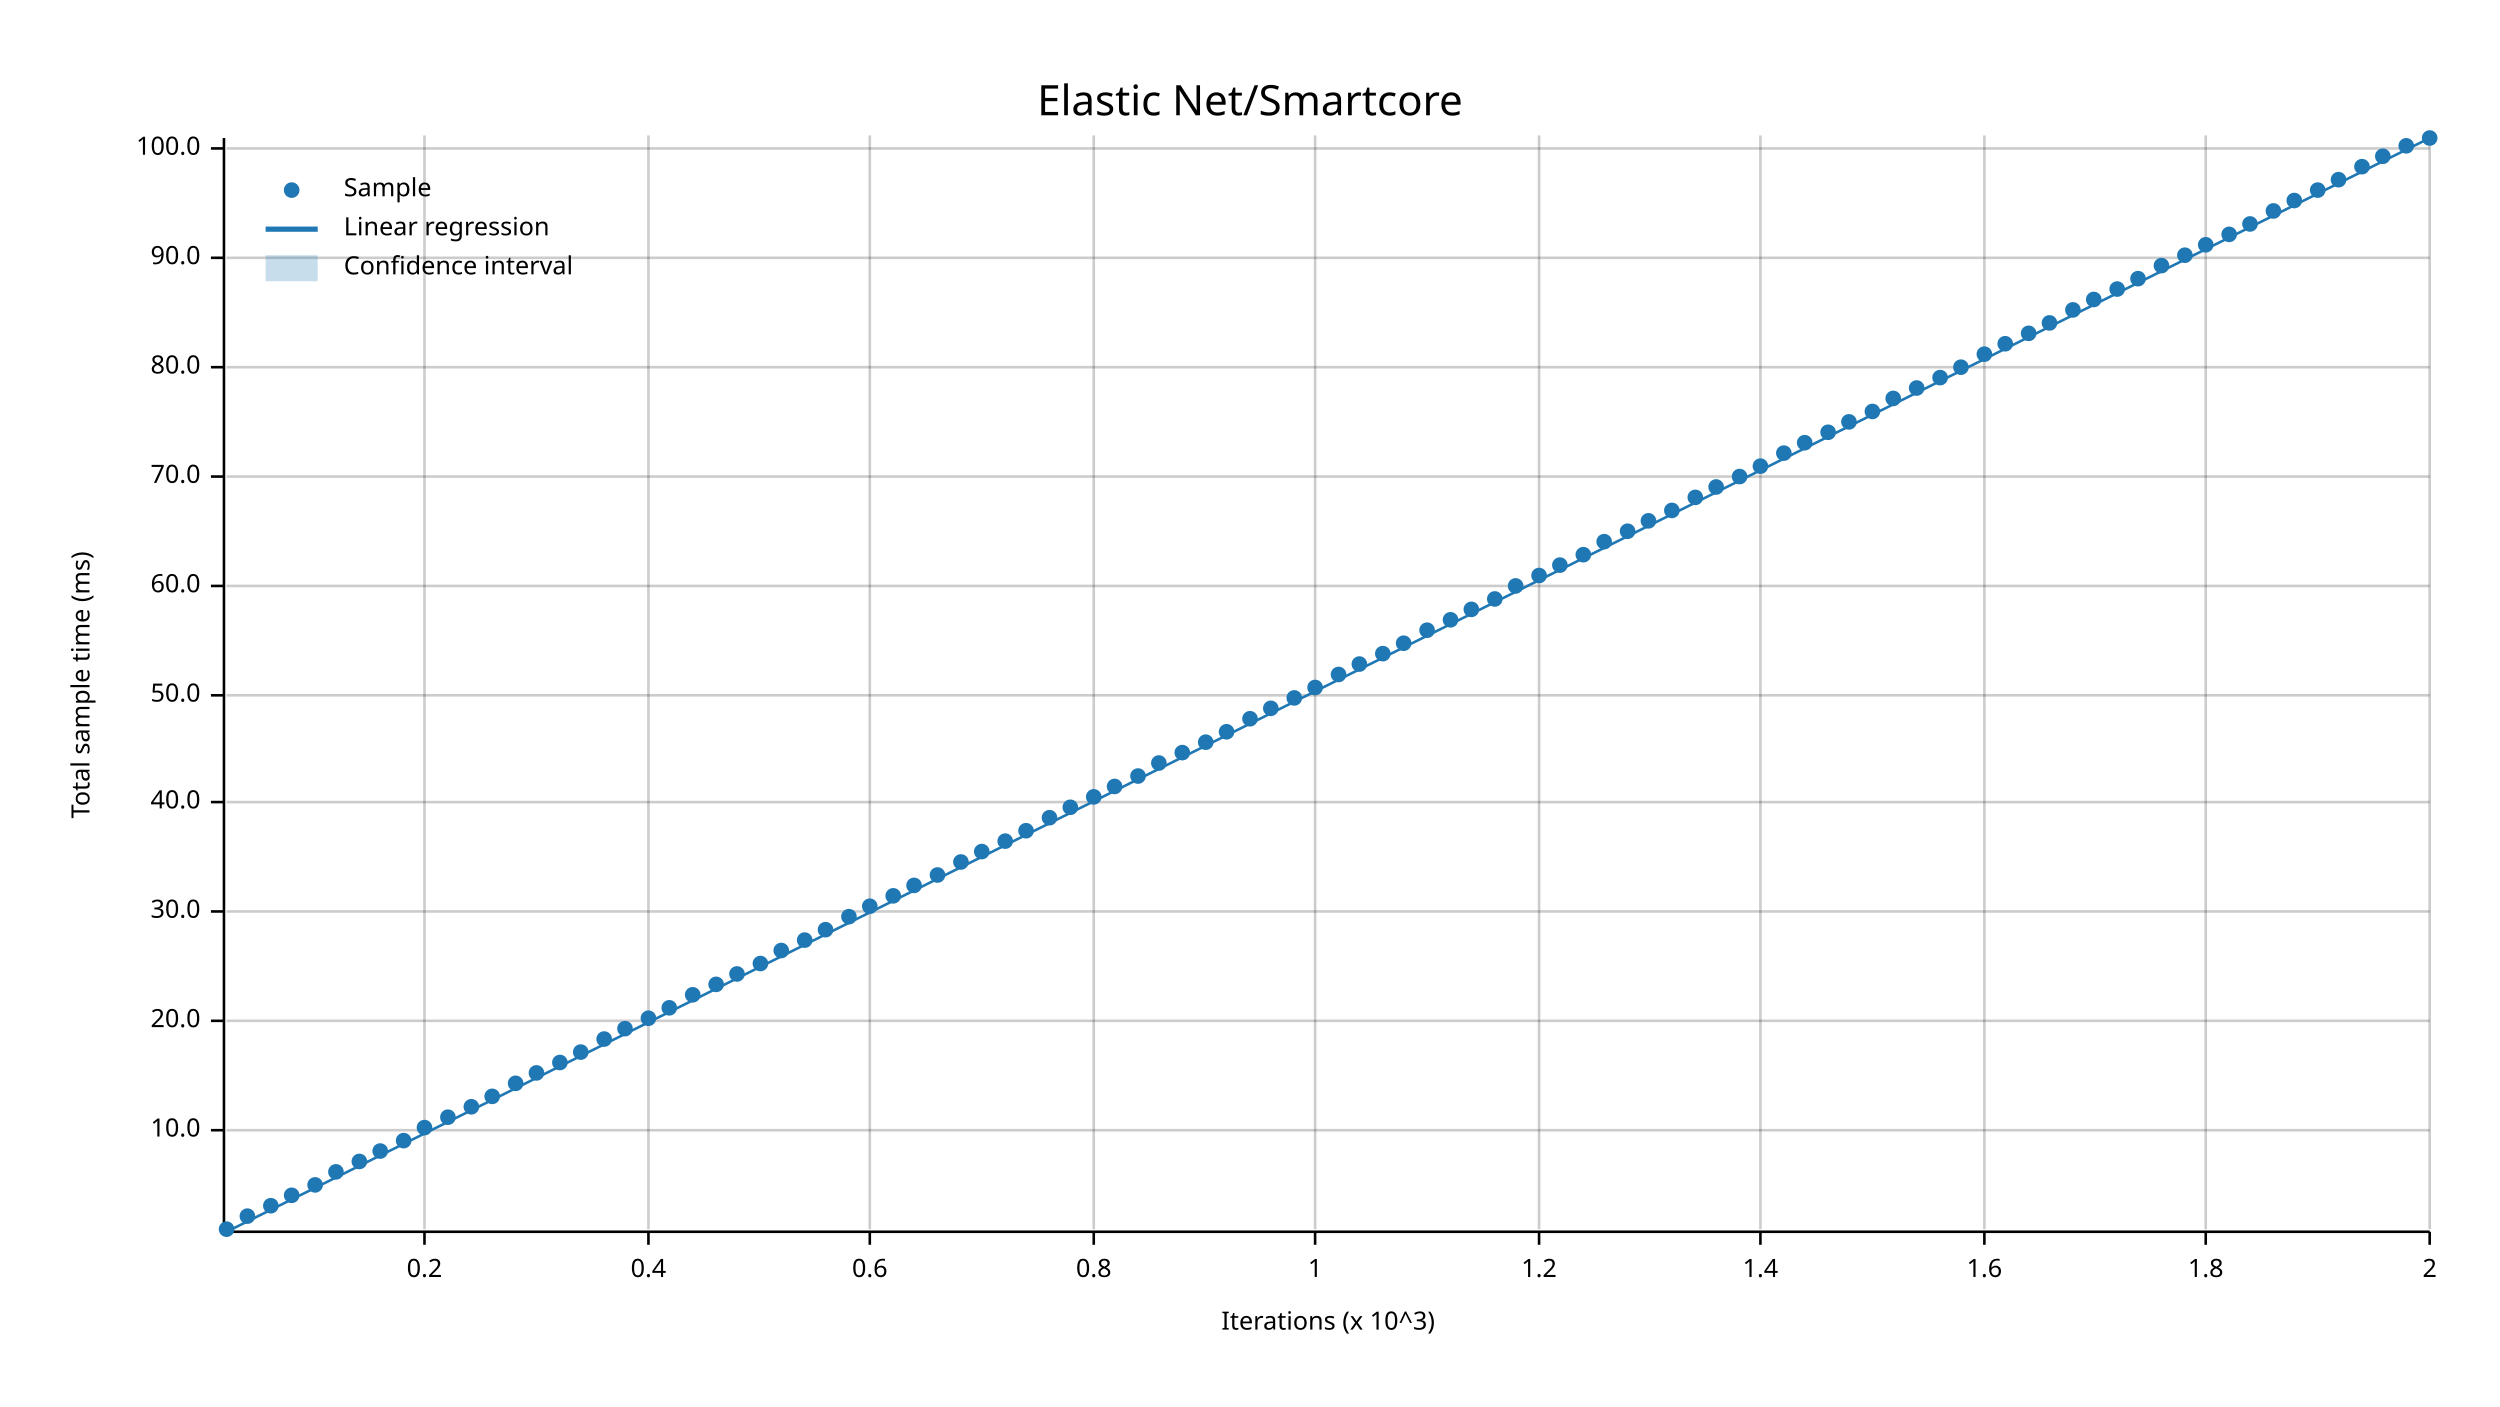
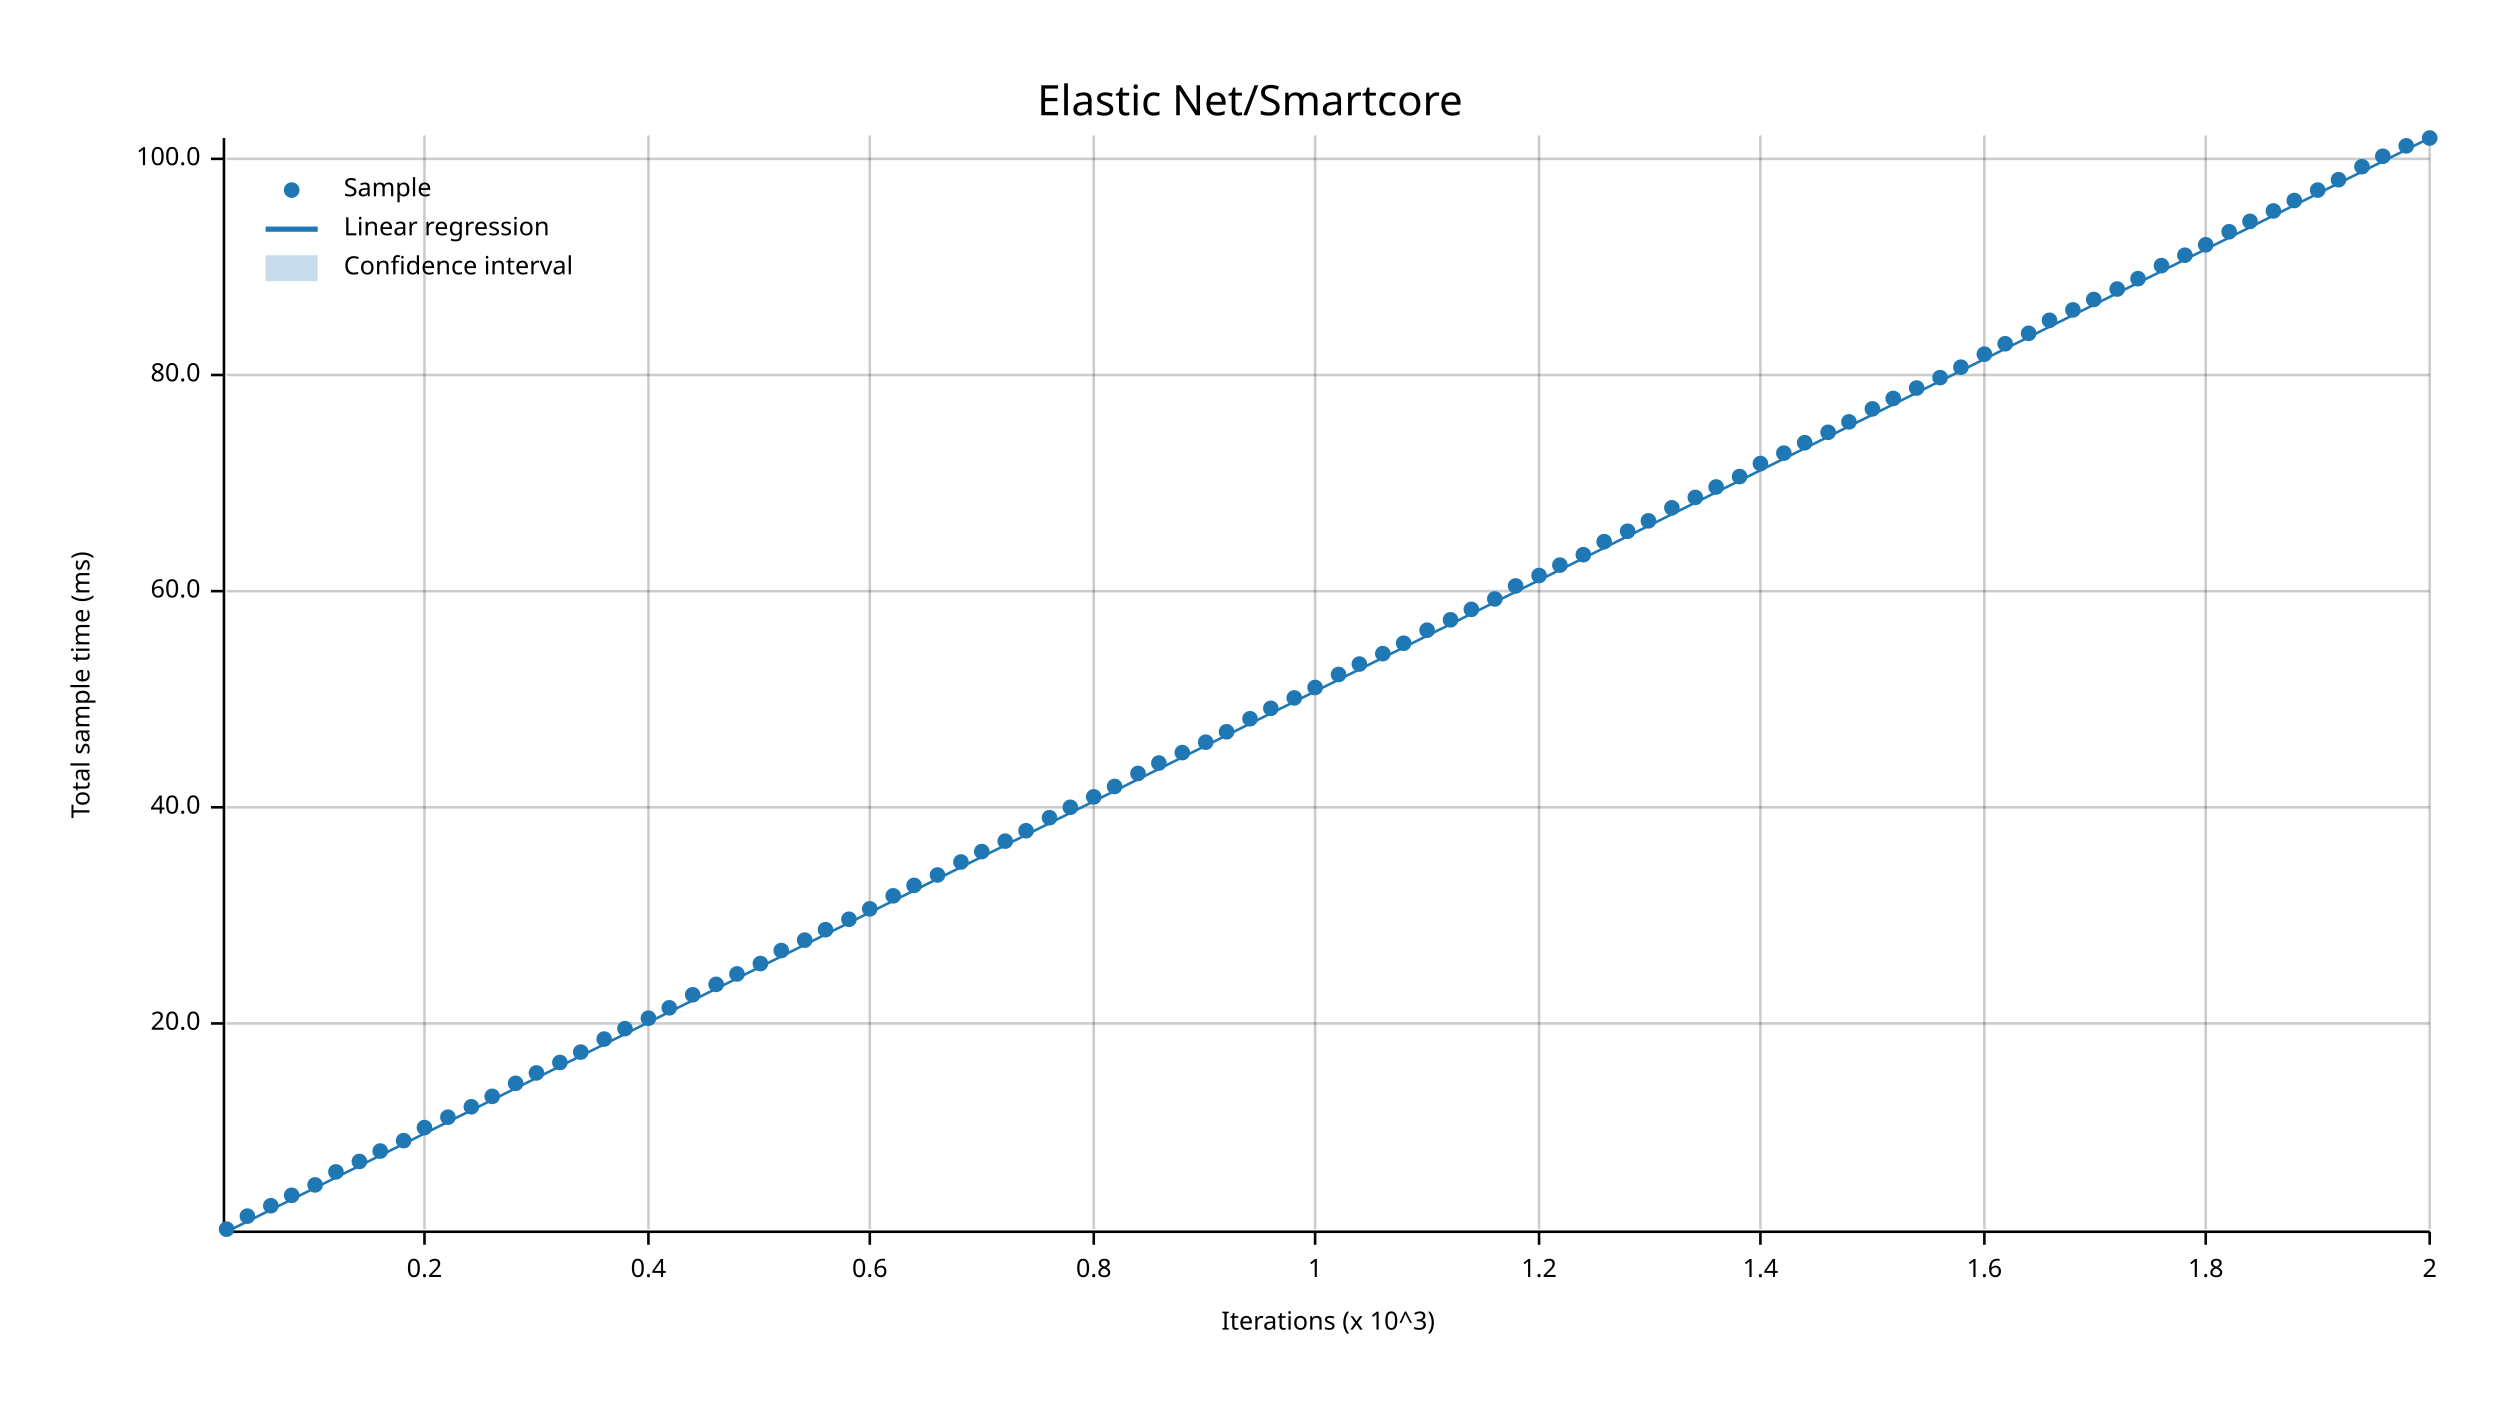
<svg xmlns="http://www.w3.org/2000/svg" width="960" height="540" viewBox="0 0 960 540">
  <text x="480" y="32" dy="0.76em" text-anchor="middle" font-family="sans-serif" font-size="16.129" opacity="1" fill="#000000">
Elastic Net/Smartcore
</text>
  <text x="27" y="263" dy="0.76em" text-anchor="middle" font-family="sans-serif" font-size="9.677" opacity="1" fill="#000000" transform="rotate(270, 27, 263)">
Total sample time (ms)
</text>
  <text x="510" y="513" dy="-0.5ex" text-anchor="middle" font-family="sans-serif" font-size="9.677" opacity="1" fill="#000000">
Iterations (x 10^3)
</text>
  <line opacity="0.2" stroke="#000000" stroke-width="1" x1="163" y1="472" x2="163" y2="52" />
  <line opacity="0.2" stroke="#000000" stroke-width="1" x1="249" y1="472" x2="249" y2="52" />
  <line opacity="0.2" stroke="#000000" stroke-width="1" x1="334" y1="472" x2="334" y2="52" />
  <line opacity="0.2" stroke="#000000" stroke-width="1" x1="420" y1="472" x2="420" y2="52" />
  <line opacity="0.2" stroke="#000000" stroke-width="1" x1="505" y1="472" x2="505" y2="52" />
  <line opacity="0.2" stroke="#000000" stroke-width="1" x1="591" y1="472" x2="591" y2="52" />
  <line opacity="0.2" stroke="#000000" stroke-width="1" x1="676" y1="472" x2="676" y2="52" />
  <line opacity="0.2" stroke="#000000" stroke-width="1" x1="762" y1="472" x2="762" y2="52" />
  <line opacity="0.2" stroke="#000000" stroke-width="1" x1="847" y1="472" x2="847" y2="52" />
  <line opacity="0.2" stroke="#000000" stroke-width="1" x1="933" y1="472" x2="933" y2="52" />
-   <line opacity="0.2" stroke="#000000" stroke-width="1" x1="87" y1="434" x2="933" y2="434" />
-   <line opacity="0.2" stroke="#000000" stroke-width="1" x1="87" y1="392" x2="933" y2="392" />
-   <line opacity="0.2" stroke="#000000" stroke-width="1" x1="87" y1="350" x2="933" y2="350" />
-   <line opacity="0.2" stroke="#000000" stroke-width="1" x1="87" y1="308" x2="933" y2="308" />
-   <line opacity="0.2" stroke="#000000" stroke-width="1" x1="87" y1="267" x2="933" y2="267" />
-   <line opacity="0.2" stroke="#000000" stroke-width="1" x1="87" y1="225" x2="933" y2="225" />
-   <line opacity="0.2" stroke="#000000" stroke-width="1" x1="87" y1="183" x2="933" y2="183" />
-   <line opacity="0.2" stroke="#000000" stroke-width="1" x1="87" y1="141" x2="933" y2="141" />
-   <line opacity="0.2" stroke="#000000" stroke-width="1" x1="87" y1="99" x2="933" y2="99" />
-   <line opacity="0.2" stroke="#000000" stroke-width="1" x1="87" y1="57" x2="933" y2="57" />
+   <line opacity="0.2" stroke="#000000" stroke-width="1" x1="87" y1="393" x2="933" y2="393" />
+   <line opacity="0.2" stroke="#000000" stroke-width="1" x1="87" y1="310" x2="933" y2="310" />
+   <line opacity="0.2" stroke="#000000" stroke-width="1" x1="87" y1="227" x2="933" y2="227" />
+   <line opacity="0.2" stroke="#000000" stroke-width="1" x1="87" y1="144" x2="933" y2="144" />
+   <line opacity="0.2" stroke="#000000" stroke-width="1" x1="87" y1="61" x2="933" y2="61" />
  <polyline fill="none" opacity="1" stroke="#000000" stroke-width="1" points="86,53 86,473 " />
-   <text x="77" y="434" dy="0.5ex" text-anchor="end" font-family="sans-serif" font-size="9.677" opacity="1" fill="#000000">
- 10.0
- </text>
-   <polyline fill="none" opacity="1" stroke="#000000" stroke-width="1" points="81,434 86,434 " />
-   <text x="77" y="392" dy="0.5ex" text-anchor="end" font-family="sans-serif" font-size="9.677" opacity="1" fill="#000000">
+   <text x="77" y="393" dy="0.5ex" text-anchor="end" font-family="sans-serif" font-size="9.677" opacity="1" fill="#000000">
20.0
</text>
-   <polyline fill="none" opacity="1" stroke="#000000" stroke-width="1" points="81,392 86,392 " />
-   <text x="77" y="350" dy="0.5ex" text-anchor="end" font-family="sans-serif" font-size="9.677" opacity="1" fill="#000000">
- 30.0
- </text>
-   <polyline fill="none" opacity="1" stroke="#000000" stroke-width="1" points="81,350 86,350 " />
-   <text x="77" y="308" dy="0.5ex" text-anchor="end" font-family="sans-serif" font-size="9.677" opacity="1" fill="#000000">
+   <polyline fill="none" opacity="1" stroke="#000000" stroke-width="1" points="81,393 86,393 " />
+   <text x="77" y="310" dy="0.5ex" text-anchor="end" font-family="sans-serif" font-size="9.677" opacity="1" fill="#000000">
40.0
</text>
-   <polyline fill="none" opacity="1" stroke="#000000" stroke-width="1" points="81,308 86,308 " />
-   <text x="77" y="267" dy="0.5ex" text-anchor="end" font-family="sans-serif" font-size="9.677" opacity="1" fill="#000000">
- 50.0
- </text>
-   <polyline fill="none" opacity="1" stroke="#000000" stroke-width="1" points="81,267 86,267 " />
-   <text x="77" y="225" dy="0.5ex" text-anchor="end" font-family="sans-serif" font-size="9.677" opacity="1" fill="#000000">
+   <polyline fill="none" opacity="1" stroke="#000000" stroke-width="1" points="81,310 86,310 " />
+   <text x="77" y="227" dy="0.5ex" text-anchor="end" font-family="sans-serif" font-size="9.677" opacity="1" fill="#000000">
60.0
</text>
-   <polyline fill="none" opacity="1" stroke="#000000" stroke-width="1" points="81,225 86,225 " />
-   <text x="77" y="183" dy="0.5ex" text-anchor="end" font-family="sans-serif" font-size="9.677" opacity="1" fill="#000000">
- 70.0
- </text>
-   <polyline fill="none" opacity="1" stroke="#000000" stroke-width="1" points="81,183 86,183 " />
-   <text x="77" y="141" dy="0.5ex" text-anchor="end" font-family="sans-serif" font-size="9.677" opacity="1" fill="#000000">
+   <polyline fill="none" opacity="1" stroke="#000000" stroke-width="1" points="81,227 86,227 " />
+   <text x="77" y="144" dy="0.5ex" text-anchor="end" font-family="sans-serif" font-size="9.677" opacity="1" fill="#000000">
80.0
</text>
-   <polyline fill="none" opacity="1" stroke="#000000" stroke-width="1" points="81,141 86,141 " />
-   <text x="77" y="99" dy="0.5ex" text-anchor="end" font-family="sans-serif" font-size="9.677" opacity="1" fill="#000000">
- 90.0
- </text>
-   <polyline fill="none" opacity="1" stroke="#000000" stroke-width="1" points="81,99 86,99 " />
-   <text x="77" y="57" dy="0.5ex" text-anchor="end" font-family="sans-serif" font-size="9.677" opacity="1" fill="#000000">
+   <polyline fill="none" opacity="1" stroke="#000000" stroke-width="1" points="81,144 86,144 " />
+   <text x="77" y="61" dy="0.5ex" text-anchor="end" font-family="sans-serif" font-size="9.677" opacity="1" fill="#000000">
100.0
</text>
-   <polyline fill="none" opacity="1" stroke="#000000" stroke-width="1" points="81,57 86,57 " />
+   <polyline fill="none" opacity="1" stroke="#000000" stroke-width="1" points="81,61 86,61 " />
  <polyline fill="none" opacity="1" stroke="#000000" stroke-width="1" points="87,473 933,473 " />
  <text x="163" y="483" dy="0.76em" text-anchor="middle" font-family="sans-serif" font-size="9.677" opacity="1" fill="#000000">
0.2
</text>
  <polyline fill="none" opacity="1" stroke="#000000" stroke-width="1" points="163,473 163,478 " />
  <text x="249" y="483" dy="0.76em" text-anchor="middle" font-family="sans-serif" font-size="9.677" opacity="1" fill="#000000">
0.4
</text>
  <polyline fill="none" opacity="1" stroke="#000000" stroke-width="1" points="249,473 249,478 " />
  <text x="334" y="483" dy="0.76em" text-anchor="middle" font-family="sans-serif" font-size="9.677" opacity="1" fill="#000000">
0.6
</text>
  <polyline fill="none" opacity="1" stroke="#000000" stroke-width="1" points="334,473 334,478 " />
  <text x="420" y="483" dy="0.76em" text-anchor="middle" font-family="sans-serif" font-size="9.677" opacity="1" fill="#000000">
0.8
</text>
  <polyline fill="none" opacity="1" stroke="#000000" stroke-width="1" points="420,473 420,478 " />
  <text x="505" y="483" dy="0.76em" text-anchor="middle" font-family="sans-serif" font-size="9.677" opacity="1" fill="#000000">
1
</text>
  <polyline fill="none" opacity="1" stroke="#000000" stroke-width="1" points="505,473 505,478 " />
  <text x="591" y="483" dy="0.76em" text-anchor="middle" font-family="sans-serif" font-size="9.677" opacity="1" fill="#000000">
1.2
</text>
  <polyline fill="none" opacity="1" stroke="#000000" stroke-width="1" points="591,473 591,478 " />
  <text x="676" y="483" dy="0.76em" text-anchor="middle" font-family="sans-serif" font-size="9.677" opacity="1" fill="#000000">
1.4
</text>
  <polyline fill="none" opacity="1" stroke="#000000" stroke-width="1" points="676,473 676,478 " />
  <text x="762" y="483" dy="0.76em" text-anchor="middle" font-family="sans-serif" font-size="9.677" opacity="1" fill="#000000">
1.6
</text>
  <polyline fill="none" opacity="1" stroke="#000000" stroke-width="1" points="762,473 762,478 " />
  <text x="847" y="483" dy="0.76em" text-anchor="middle" font-family="sans-serif" font-size="9.677" opacity="1" fill="#000000">
1.8
</text>
  <polyline fill="none" opacity="1" stroke="#000000" stroke-width="1" points="847,473 847,478 " />
  <text x="933" y="483" dy="0.76em" text-anchor="middle" font-family="sans-serif" font-size="9.677" opacity="1" fill="#000000">
2
</text>
  <polyline fill="none" opacity="1" stroke="#000000" stroke-width="1" points="933,473 933,478 " />
  <circle cx="87" cy="472" r="3" opacity="1" fill="#1F78B4" stroke="none" stroke-width="1" />
  <circle cx="95" cy="467" r="3" opacity="1" fill="#1F78B4" stroke="none" stroke-width="1" />
  <circle cx="104" cy="463" r="3" opacity="1" fill="#1F78B4" stroke="none" stroke-width="1" />
  <circle cx="112" cy="459" r="3" opacity="1" fill="#1F78B4" stroke="none" stroke-width="1" />
  <circle cx="121" cy="455" r="3" opacity="1" fill="#1F78B4" stroke="none" stroke-width="1" />
  <circle cx="129" cy="450" r="3" opacity="1" fill="#1F78B4" stroke="none" stroke-width="1" />
  <circle cx="138" cy="446" r="3" opacity="1" fill="#1F78B4" stroke="none" stroke-width="1" />
  <circle cx="146" cy="442" r="3" opacity="1" fill="#1F78B4" stroke="none" stroke-width="1" />
  <circle cx="155" cy="438" r="3" opacity="1" fill="#1F78B4" stroke="none" stroke-width="1" />
  <circle cx="163" cy="433" r="3" opacity="1" fill="#1F78B4" stroke="none" stroke-width="1" />
  <circle cx="172" cy="429" r="3" opacity="1" fill="#1F78B4" stroke="none" stroke-width="1" />
  <circle cx="181" cy="425" r="3" opacity="1" fill="#1F78B4" stroke="none" stroke-width="1" />
  <circle cx="189" cy="421" r="3" opacity="1" fill="#1F78B4" stroke="none" stroke-width="1" />
  <circle cx="198" cy="416" r="3" opacity="1" fill="#1F78B4" stroke="none" stroke-width="1" />
  <circle cx="206" cy="412" r="3" opacity="1" fill="#1F78B4" stroke="none" stroke-width="1" />
  <circle cx="215" cy="408" r="3" opacity="1" fill="#1F78B4" stroke="none" stroke-width="1" />
  <circle cx="223" cy="404" r="3" opacity="1" fill="#1F78B4" stroke="none" stroke-width="1" />
  <circle cx="232" cy="399" r="3" opacity="1" fill="#1F78B4" stroke="none" stroke-width="1" />
  <circle cx="240" cy="395" r="3" opacity="1" fill="#1F78B4" stroke="none" stroke-width="1" />
  <circle cx="249" cy="391" r="3" opacity="1" fill="#1F78B4" stroke="none" stroke-width="1" />
  <circle cx="257" cy="387" r="3" opacity="1" fill="#1F78B4" stroke="none" stroke-width="1" />
  <circle cx="266" cy="382" r="3" opacity="1" fill="#1F78B4" stroke="none" stroke-width="1" />
  <circle cx="275" cy="378" r="3" opacity="1" fill="#1F78B4" stroke="none" stroke-width="1" />
  <circle cx="283" cy="374" r="3" opacity="1" fill="#1F78B4" stroke="none" stroke-width="1" />
  <circle cx="292" cy="370" r="3" opacity="1" fill="#1F78B4" stroke="none" stroke-width="1" />
  <circle cx="300" cy="365" r="3" opacity="1" fill="#1F78B4" stroke="none" stroke-width="1" />
  <circle cx="309" cy="361" r="3" opacity="1" fill="#1F78B4" stroke="none" stroke-width="1" />
  <circle cx="317" cy="357" r="3" opacity="1" fill="#1F78B4" stroke="none" stroke-width="1" />
-   <circle cx="326" cy="352" r="3" opacity="1" fill="#1F78B4" stroke="none" stroke-width="1" />
-   <circle cx="334" cy="348" r="3" opacity="1" fill="#1F78B4" stroke="none" stroke-width="1" />
+   <circle cx="326" cy="353" r="3" opacity="1" fill="#1F78B4" stroke="none" stroke-width="1" />
+   <circle cx="334" cy="349" r="3" opacity="1" fill="#1F78B4" stroke="none" stroke-width="1" />
  <circle cx="343" cy="344" r="3" opacity="1" fill="#1F78B4" stroke="none" stroke-width="1" />
  <circle cx="351" cy="340" r="3" opacity="1" fill="#1F78B4" stroke="none" stroke-width="1" />
  <circle cx="360" cy="336" r="3" opacity="1" fill="#1F78B4" stroke="none" stroke-width="1" />
  <circle cx="369" cy="331" r="3" opacity="1" fill="#1F78B4" stroke="none" stroke-width="1" />
  <circle cx="377" cy="327" r="3" opacity="1" fill="#1F78B4" stroke="none" stroke-width="1" />
  <circle cx="386" cy="323" r="3" opacity="1" fill="#1F78B4" stroke="none" stroke-width="1" />
  <circle cx="394" cy="319" r="3" opacity="1" fill="#1F78B4" stroke="none" stroke-width="1" />
  <circle cx="403" cy="314" r="3" opacity="1" fill="#1F78B4" stroke="none" stroke-width="1" />
  <circle cx="411" cy="310" r="3" opacity="1" fill="#1F78B4" stroke="none" stroke-width="1" />
  <circle cx="420" cy="306" r="3" opacity="1" fill="#1F78B4" stroke="none" stroke-width="1" />
  <circle cx="428" cy="302" r="3" opacity="1" fill="#1F78B4" stroke="none" stroke-width="1" />
-   <circle cx="437" cy="298" r="3" opacity="1" fill="#1F78B4" stroke="none" stroke-width="1" />
+   <circle cx="437" cy="297" r="3" opacity="1" fill="#1F78B4" stroke="none" stroke-width="1" />
  <circle cx="445" cy="293" r="3" opacity="1" fill="#1F78B4" stroke="none" stroke-width="1" />
  <circle cx="454" cy="289" r="3" opacity="1" fill="#1F78B4" stroke="none" stroke-width="1" />
  <circle cx="463" cy="285" r="3" opacity="1" fill="#1F78B4" stroke="none" stroke-width="1" />
  <circle cx="471" cy="281" r="3" opacity="1" fill="#1F78B4" stroke="none" stroke-width="1" />
  <circle cx="480" cy="276" r="3" opacity="1" fill="#1F78B4" stroke="none" stroke-width="1" />
  <circle cx="488" cy="272" r="3" opacity="1" fill="#1F78B4" stroke="none" stroke-width="1" />
  <circle cx="497" cy="268" r="3" opacity="1" fill="#1F78B4" stroke="none" stroke-width="1" />
  <circle cx="505" cy="264" r="3" opacity="1" fill="#1F78B4" stroke="none" stroke-width="1" />
  <circle cx="514" cy="259" r="3" opacity="1" fill="#1F78B4" stroke="none" stroke-width="1" />
  <circle cx="522" cy="255" r="3" opacity="1" fill="#1F78B4" stroke="none" stroke-width="1" />
  <circle cx="531" cy="251" r="3" opacity="1" fill="#1F78B4" stroke="none" stroke-width="1" />
  <circle cx="539" cy="247" r="3" opacity="1" fill="#1F78B4" stroke="none" stroke-width="1" />
  <circle cx="548" cy="242" r="3" opacity="1" fill="#1F78B4" stroke="none" stroke-width="1" />
  <circle cx="557" cy="238" r="3" opacity="1" fill="#1F78B4" stroke="none" stroke-width="1" />
  <circle cx="565" cy="234" r="3" opacity="1" fill="#1F78B4" stroke="none" stroke-width="1" />
  <circle cx="574" cy="230" r="3" opacity="1" fill="#1F78B4" stroke="none" stroke-width="1" />
  <circle cx="582" cy="225" r="3" opacity="1" fill="#1F78B4" stroke="none" stroke-width="1" />
  <circle cx="591" cy="221" r="3" opacity="1" fill="#1F78B4" stroke="none" stroke-width="1" />
  <circle cx="599" cy="217" r="3" opacity="1" fill="#1F78B4" stroke="none" stroke-width="1" />
  <circle cx="608" cy="213" r="3" opacity="1" fill="#1F78B4" stroke="none" stroke-width="1" />
  <circle cx="616" cy="208" r="3" opacity="1" fill="#1F78B4" stroke="none" stroke-width="1" />
  <circle cx="625" cy="204" r="3" opacity="1" fill="#1F78B4" stroke="none" stroke-width="1" />
  <circle cx="633" cy="200" r="3" opacity="1" fill="#1F78B4" stroke="none" stroke-width="1" />
-   <circle cx="642" cy="196" r="3" opacity="1" fill="#1F78B4" stroke="none" stroke-width="1" />
+   <circle cx="642" cy="195" r="3" opacity="1" fill="#1F78B4" stroke="none" stroke-width="1" />
  <circle cx="651" cy="191" r="3" opacity="1" fill="#1F78B4" stroke="none" stroke-width="1" />
  <circle cx="659" cy="187" r="3" opacity="1" fill="#1F78B4" stroke="none" stroke-width="1" />
  <circle cx="668" cy="183" r="3" opacity="1" fill="#1F78B4" stroke="none" stroke-width="1" />
-   <circle cx="676" cy="179" r="3" opacity="1" fill="#1F78B4" stroke="none" stroke-width="1" />
+   <circle cx="676" cy="178" r="3" opacity="1" fill="#1F78B4" stroke="none" stroke-width="1" />
  <circle cx="685" cy="174" r="3" opacity="1" fill="#1F78B4" stroke="none" stroke-width="1" />
  <circle cx="693" cy="170" r="3" opacity="1" fill="#1F78B4" stroke="none" stroke-width="1" />
  <circle cx="702" cy="166" r="3" opacity="1" fill="#1F78B4" stroke="none" stroke-width="1" />
  <circle cx="710" cy="162" r="3" opacity="1" fill="#1F78B4" stroke="none" stroke-width="1" />
-   <circle cx="719" cy="158" r="3" opacity="1" fill="#1F78B4" stroke="none" stroke-width="1" />
+   <circle cx="719" cy="157" r="3" opacity="1" fill="#1F78B4" stroke="none" stroke-width="1" />
  <circle cx="727" cy="153" r="3" opacity="1" fill="#1F78B4" stroke="none" stroke-width="1" />
  <circle cx="736" cy="149" r="3" opacity="1" fill="#1F78B4" stroke="none" stroke-width="1" />
  <circle cx="745" cy="145" r="3" opacity="1" fill="#1F78B4" stroke="none" stroke-width="1" />
  <circle cx="753" cy="141" r="3" opacity="1" fill="#1F78B4" stroke="none" stroke-width="1" />
  <circle cx="762" cy="136" r="3" opacity="1" fill="#1F78B4" stroke="none" stroke-width="1" />
  <circle cx="770" cy="132" r="3" opacity="1" fill="#1F78B4" stroke="none" stroke-width="1" />
  <circle cx="779" cy="128" r="3" opacity="1" fill="#1F78B4" stroke="none" stroke-width="1" />
-   <circle cx="787" cy="124" r="3" opacity="1" fill="#1F78B4" stroke="none" stroke-width="1" />
+   <circle cx="787" cy="123" r="3" opacity="1" fill="#1F78B4" stroke="none" stroke-width="1" />
  <circle cx="796" cy="119" r="3" opacity="1" fill="#1F78B4" stroke="none" stroke-width="1" />
  <circle cx="804" cy="115" r="3" opacity="1" fill="#1F78B4" stroke="none" stroke-width="1" />
  <circle cx="813" cy="111" r="3" opacity="1" fill="#1F78B4" stroke="none" stroke-width="1" />
  <circle cx="821" cy="107" r="3" opacity="1" fill="#1F78B4" stroke="none" stroke-width="1" />
  <circle cx="830" cy="102" r="3" opacity="1" fill="#1F78B4" stroke="none" stroke-width="1" />
  <circle cx="839" cy="98" r="3" opacity="1" fill="#1F78B4" stroke="none" stroke-width="1" />
  <circle cx="847" cy="94" r="3" opacity="1" fill="#1F78B4" stroke="none" stroke-width="1" />
-   <circle cx="856" cy="90" r="3" opacity="1" fill="#1F78B4" stroke="none" stroke-width="1" />
-   <circle cx="864" cy="86" r="3" opacity="1" fill="#1F78B4" stroke="none" stroke-width="1" />
+   <circle cx="856" cy="89" r="3" opacity="1" fill="#1F78B4" stroke="none" stroke-width="1" />
+   <circle cx="864" cy="85" r="3" opacity="1" fill="#1F78B4" stroke="none" stroke-width="1" />
  <circle cx="873" cy="81" r="3" opacity="1" fill="#1F78B4" stroke="none" stroke-width="1" />
  <circle cx="881" cy="77" r="3" opacity="1" fill="#1F78B4" stroke="none" stroke-width="1" />
  <circle cx="890" cy="73" r="3" opacity="1" fill="#1F78B4" stroke="none" stroke-width="1" />
  <circle cx="898" cy="69" r="3" opacity="1" fill="#1F78B4" stroke="none" stroke-width="1" />
  <circle cx="907" cy="64" r="3" opacity="1" fill="#1F78B4" stroke="none" stroke-width="1" />
  <circle cx="915" cy="60" r="3" opacity="1" fill="#1F78B4" stroke="none" stroke-width="1" />
  <circle cx="924" cy="56" r="3" opacity="1" fill="#1F78B4" stroke="none" stroke-width="1" />
  <circle cx="933" cy="53" r="3" opacity="1" fill="#1F78B4" stroke="none" stroke-width="1" />
  <polyline fill="none" opacity="1" stroke="#1F78B4" stroke-width="1" points="87,473 933,53 " />
  <polygon opacity="0.25" fill="#1F78B4" points="87,473 933,53 933,53 " />
  <text x="132" y="68" dy="0.76em" text-anchor="start" font-family="sans-serif" font-size="9.677" opacity="1" fill="#000000">
Sample
</text>
  <text x="132" y="83" dy="0.76em" text-anchor="start" font-family="sans-serif" font-size="9.677" opacity="1" fill="#000000">
Linear regression
</text>
  <text x="132" y="98" dy="0.76em" text-anchor="start" font-family="sans-serif" font-size="9.677" opacity="1" fill="#000000">
Confidence interval
</text>
  <circle cx="112" cy="73" r="3" opacity="1" fill="#1F78B4" stroke="none" stroke-width="1" />
  <polyline fill="none" opacity="1" stroke="#1F78B4" stroke-width="2" points="102,88 122,88 " />
  <rect x="102" y="98" width="20" height="10" opacity="0.25" fill="#1F78B4" stroke="none" />
</svg>
